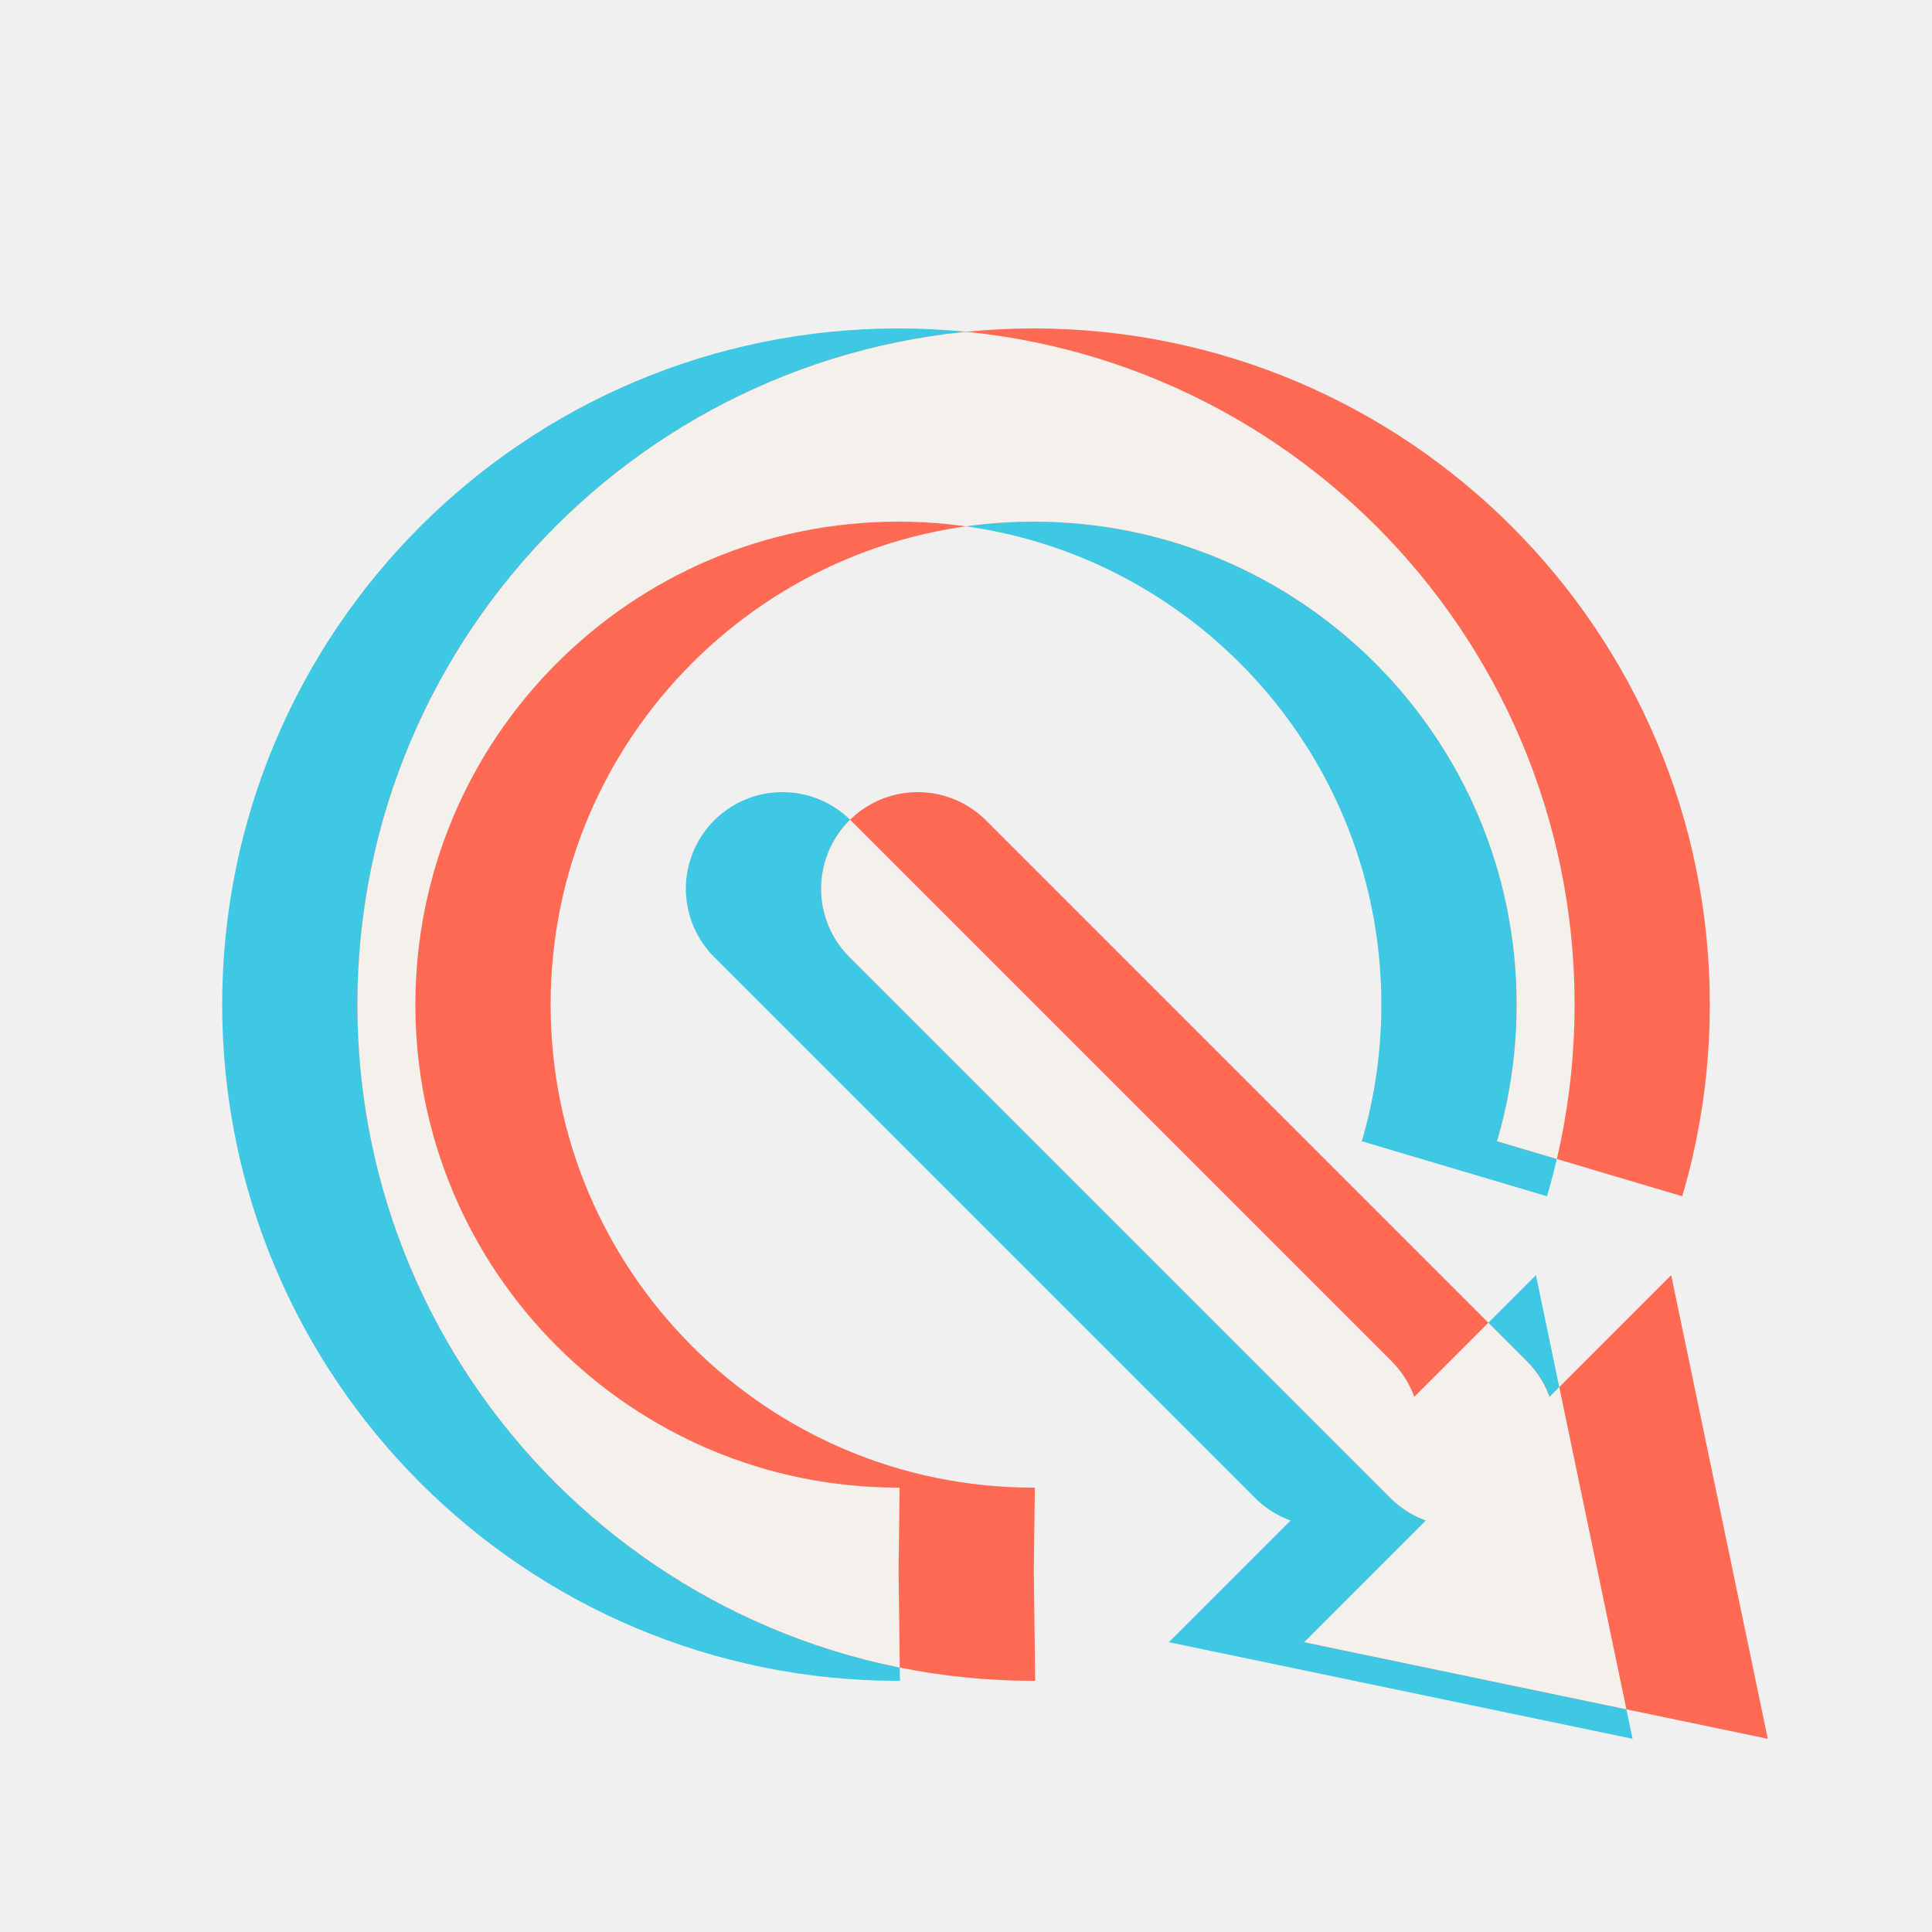
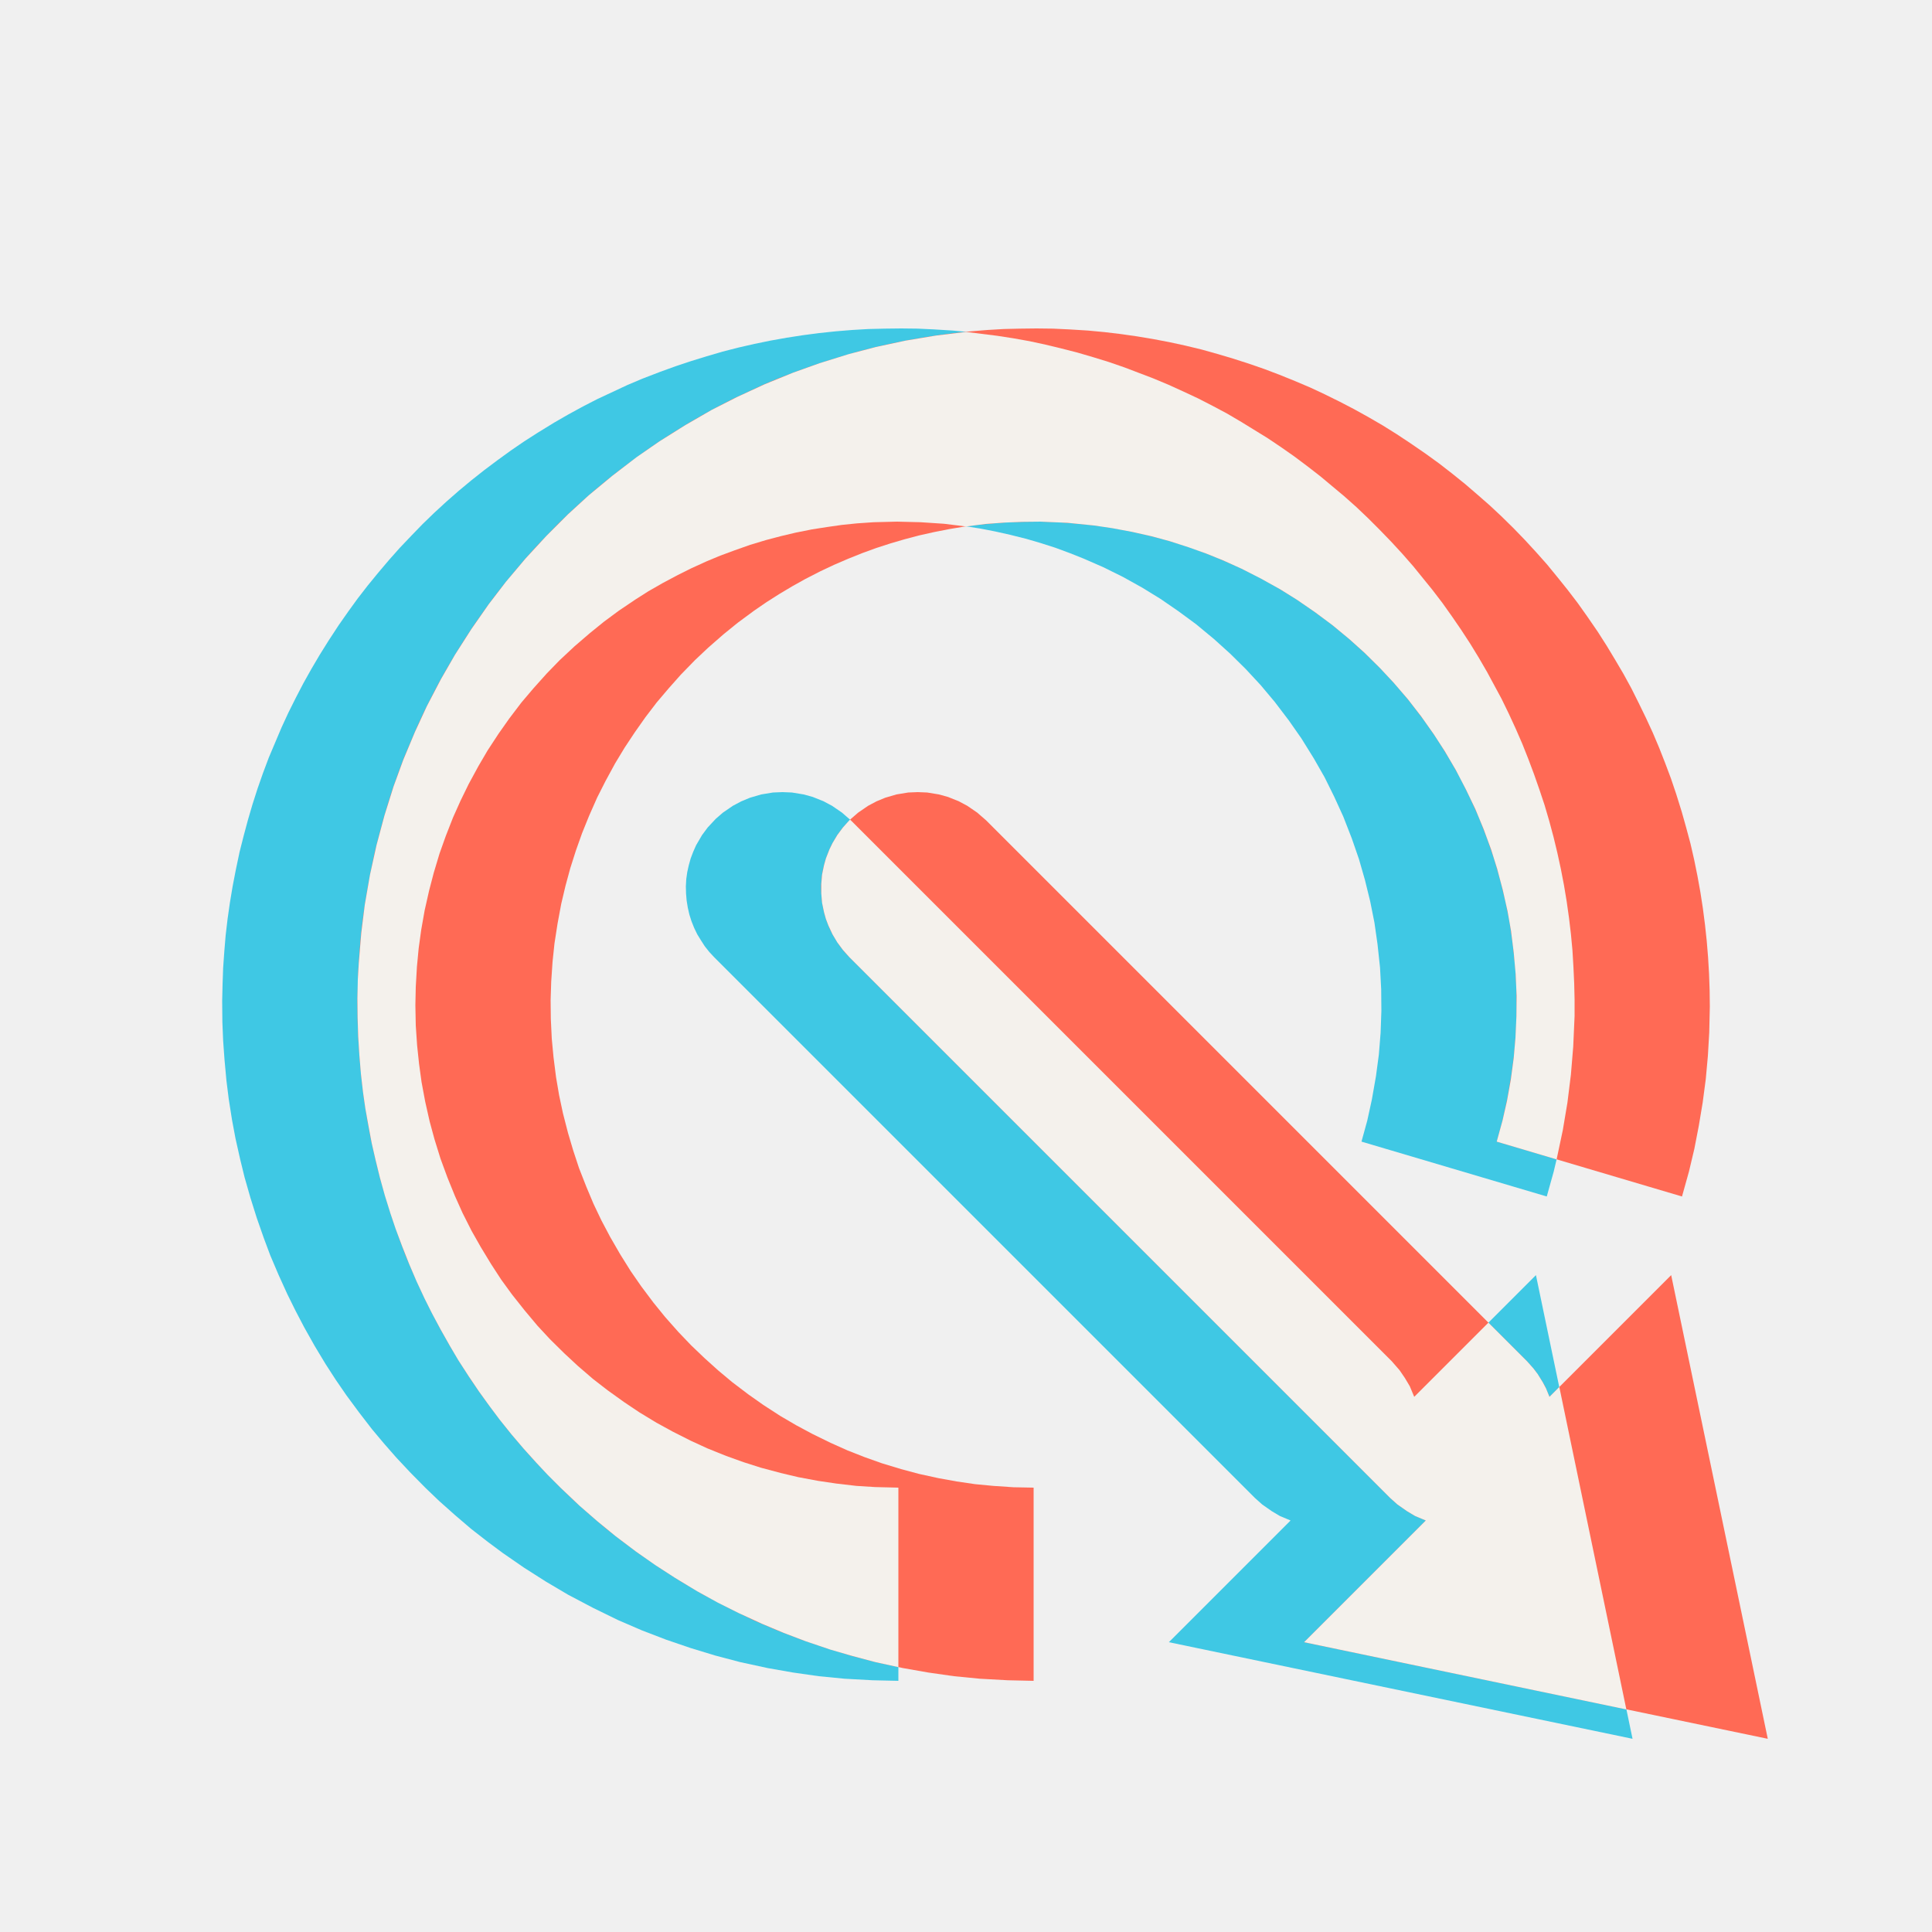
<svg xmlns="http://www.w3.org/2000/svg" width="100" height="100" viewBox="0 0 100 100">
-   <defs>
-     <mask id="ov" maskUnits="userSpaceOnUse" x="-10" y="-10" width="120" height="120">
-       <g transform="translate(-3.5 0) rotate(90 50 52)">
-         <circle cx="50" cy="52" r="30" fill="none" stroke="#fff" stroke-width="10" stroke-dasharray="150 38.5" />
-         <line x1="44" y1="58" x2="72" y2="30" stroke="#fff" stroke-width="10" stroke-linecap="round" />
-         <path d="M88 14 L64 19 L83 38 Z" fill="#fff" />
-       </g>
-     </mask>
-   </defs>
-   <g transform="translate(-3.5 0) rotate(90 50 52)">
-     <circle cx="50" cy="52" r="30" fill="none" stroke="#3FC8E4" stroke-width="10" stroke-dasharray="150 38.5" />
-     <line x1="44" y1="58" x2="72" y2="30" stroke="#3FC8E4" stroke-width="10" stroke-linecap="round" />
-     <path d="M88 14 L64 19 L83 38 Z" fill="#3FC8E4" />
-   </g>
-   <g transform="translate(3.5 0) rotate(90 50 52)">
-     <circle cx="50" cy="52" r="30" fill="none" stroke="#FF6A55" stroke-width="10" stroke-dasharray="150 38.5" />
-     <line x1="44" y1="58" x2="72" y2="30" stroke="#FF6A55" stroke-width="10" stroke-linecap="round" />
-     <path d="M88 14 L64 19 L83 38 Z" fill="#FF6A55" />
-   </g>
-   <g mask="url(#ov)">
-     <g transform="translate(3.5 0) rotate(90 50 52)">
-       <circle cx="50" cy="52" r="30" fill="none" stroke="#F4F1EC" stroke-width="10" stroke-dasharray="150 38.5" />
-       <line x1="44" y1="58" x2="72" y2="30" stroke="#F4F1EC" stroke-width="10" stroke-linecap="round" />
-       <path d="M88 14 L64 19 L83 38 Z" fill="#F4F1EC" />
-     </g>
-   </g>
+   <path fill="#3FC8E4" fill-rule="evenodd" d="M79.5 66L73.2 72.3L72.97 71.75L72.72 71.33L72.44 70.92L72.04 70.46L44.04 42.46L43.58 42.06L43.07 41.71L42.64 41.48L42.07 41.25L41.6 41.12L40.99 41.02L40.5 41L40.01 41.02L39.4 41.12L38.82 41.29L38.36 41.48L37.93 41.71L37.42 42.06L37.05 42.38L36.63 42.83L36.34 43.22L36.03 43.75L35.88 44.09L35.75 44.43L35.65 44.79L35.57 45.15L35.52 45.51L35.5 45.88L35.51 46.25L35.54 46.61L35.6 46.98L35.68 47.33L35.79 47.68L35.93 48.03L36.09 48.36L36.28 48.67L36.48 48.98L36.71 49.27L36.96 49.54L64.96 77.54L65.33 77.87L65.83 78.22L66.25 78.47L66.8 78.7L60.5 85L84.5 90ZM46.5 77L45.46 76.98L44.42 76.91L43.47 76.82L42.52 76.68L41.58 76.51L40.57 76.29L39.64 76.04L38.65 75.74L37.75 75.42L36.86 75.07L35.99 74.68L35.05 74.22L34.21 73.77L33.39 73.29L32.51 72.72L31.73 72.17L30.9 71.54L30.17 70.93L29.46 70.29L28.77 69.63L28.11 68.94L27.42 68.16L26.82 67.42L26.19 66.58L25.65 65.8L25.1 64.92L24.58 64.02L24.13 63.17L23.72 62.31L23.35 61.43L22.97 60.46L22.67 59.55L22.4 58.64L22.14 57.63L21.94 56.69L21.78 55.75L21.65 54.72L21.56 53.77L21.51 52.73L21.5 51.77L21.53 50.82L21.6 49.78L21.7 48.83L21.86 47.8L22.05 46.78L22.27 45.85L22.52 44.93L22.81 44.02L23.13 43.12L23.49 42.23L23.91 41.28L24.34 40.43L24.84 39.51L25.33 38.7L25.86 37.9L26.41 37.12L26.99 36.36L27.61 35.63L28.24 34.92L28.97 34.17L29.66 33.52L30.45 32.83L31.19 32.23L32.03 31.61L32.67 31.17L33.33 30.75L34 30.35L34.68 29.97L35.46 29.57L36.16 29.24L36.88 28.93L37.6 28.64L38.34 28.37L39.08 28.13L39.83 27.91L40.59 27.71L41.35 27.54L42.11 27.39L42.89 27.26L43.66 27.16L44.44 27.09L45.22 27.03L46 27.01L46.78 27L47.56 27.02L48.34 27.07L49.2 27.15L49.98 27.24L50.75 27.36L51.52 27.51L52.28 27.68L53.12 27.89L53.87 28.11L54.62 28.35L55.35 28.62L56.08 28.91L57.11 29.36L58.12 29.86L59.11 30.41L60.07 31L61 31.64L61.91 32.31L62.84 33.08L63.68 33.84L64.48 34.63L65.25 35.46L65.98 36.33L66.71 37.29L67.36 38.22L68 39.25L68.56 40.23L69.06 41.24L69.53 42.27L69.97 43.4L70.34 44.47L70.65 45.55L70.92 46.65L71.14 47.75L71.3 48.87L71.43 50.08L71.49 51.2L71.5 52.33L71.46 53.46L71.37 54.58L71.22 55.7L71.01 56.9L70.77 58L70.47 59.09L80.06 61.93L80.42 60.64L80.7 59.46L80.93 58.27L81.13 57.07L81.29 55.86L81.4 54.65L81.47 53.44L81.5 52.1L81.49 51.25L81.46 50.4L81.41 49.55L81.34 48.7L81.25 47.86L81.14 47.01L81.01 46.17L80.86 45.34L80.69 44.5L80.5 43.67L80.28 42.85L80.05 42.03L79.76 41.1L79.49 40.3L79.19 39.5L78.88 38.71L78.55 37.93L78.19 37.15L77.82 36.39L77.44 35.63L77.03 34.88L76.6 34.15L76.16 33.42L75.7 32.7L75.15 31.9L74.66 31.21L74.14 30.53L73.61 29.87L73.07 29.21L72.51 28.58L71.93 27.95L71.34 27.34L70.73 26.74L70.11 26.16L69.47 25.6L68.83 25.05L68.16 24.51L67.49 23.99L66.8 23.49L66 22.94L65.29 22.47L64.57 22.02L63.83 21.59L63.09 21.18L62.34 20.79L61.57 20.41L60.8 20.05L60.02 19.72L59.23 19.4L58.44 19.1L57.63 18.82L56.82 18.56L56.01 18.32L55.19 18.09L54.36 17.89L53.53 17.71L52.69 17.55L51.85 17.41L51.01 17.29L50.17 17.19L49.32 17.11L48.35 17.05L47.5 17.01L46.65 17L45.8 17.01L44.95 17.03L44.1 17.08L43.25 17.15L42.4 17.24L41.56 17.35L40.72 17.48L39.88 17.63L39.05 17.8L38.22 17.99L37.4 18.2L36.58 18.44L35.77 18.69L34.96 18.96L34.16 19.25L33.25 19.6L32.47 19.93L31.7 20.29L30.93 20.65L30.17 21.04L29.42 21.45L28.69 21.87L27.86 22.38L27.14 22.84L26.44 23.32L25.75 23.82L25.07 24.33L24.4 24.86L23.75 25.4L23.11 25.96L22.48 26.54L21.87 27.13L21.28 27.74L20.69 28.36L20.13 28.99L19.58 29.64L19.04 30.3L18.52 30.97L18.02 31.66L17.53 32.36L17 33.17L16.55 33.89L16.12 34.62L15.7 35.37L15.31 36.12L14.93 36.88L14.57 37.66L14.24 38.44L13.91 39.22L13.61 40.02L13.33 40.82L13.07 41.63L12.83 42.45L12.61 43.27L12.4 44.1L12.2 45.05L12.04 45.88L11.9 46.72L11.78 47.56L11.68 48.41L11.61 49.25L11.55 50.1L11.52 50.95L11.5 51.8L11.51 52.9L11.55 53.87L11.62 54.84L11.72 55.93L11.84 56.89L12.01 57.97L12.19 58.93L12.43 60L12.66 60.94L12.96 61.99L13.29 63.04L13.65 64.07L13.99 64.98L14.42 65.99L14.87 66.98L15.3 67.85L15.75 68.71L16.29 69.67L16.85 70.6L17.38 71.42L17.93 72.22L18.58 73.1L19.25 73.97L19.87 74.71L20.51 75.44L21.26 76.24L22.03 77.02L22.73 77.69L23.55 78.42L24.38 79.13L25.24 79.8L26.02 80.38L27.12 81.14L28.25 81.86L29.4 82.54L30.69 83.22L32 83.86L33.23 84.39L34.48 84.87L35.74 85.3L37.02 85.69L38.31 86.03L39.74 86.34L41.05 86.57L42.38 86.76L43.71 86.89L45.16 86.97L46.5 87Z" />
+   <path fill="#FF6A55" fill-rule="evenodd" d="M86.5 66L80.2 72.3L79.97 71.75L79.72 71.33L79.44 70.92L79.04 70.46L51.04 42.46L50.58 42.06L50.07 41.71L49.64 41.48L49.07 41.25L48.6 41.12L47.99 41.02L47.5 41L47.01 41.02L46.4 41.12L45.82 41.29L45.36 41.48L44.93 41.71L44.42 42.06L44.05 42.38L43.63 42.83L43.34 43.22L43.03 43.75L42.88 44.09L42.75 44.43L42.65 44.79L42.57 45.15L42.52 45.51L42.5 45.88L42.51 46.25L42.54 46.61L42.6 46.98L42.68 47.33L42.79 47.68L42.93 48.03L43.09 48.36L43.28 48.67L43.48 48.98L43.71 49.27L43.96 49.54L71.96 77.54L72.33 77.87L72.83 78.22L73.25 78.47L73.8 78.7L67.5 85L91.5 90ZM53.5 77L52.46 76.98L51.42 76.91L50.47 76.82L49.52 76.68L48.58 76.51L47.57 76.29L46.64 76.04L45.65 75.74L44.75 75.42L43.86 75.07L42.99 74.68L42.05 74.22L41.21 73.77L40.39 73.29L39.51 72.72L38.73 72.17L37.9 71.54L37.17 70.93L36.46 70.29L35.77 69.63L35.11 68.94L34.42 68.16L33.82 67.42L33.19 66.58L32.65 65.8L32.1 64.92L31.58 64.02L31.13 63.17L30.72 62.31L30.35 61.43L29.97 60.46L29.67 59.55L29.4 58.64L29.14 57.63L28.94 56.69L28.78 55.75L28.65 54.72L28.56 53.77L28.51 52.73L28.5 51.77L28.53 50.82L28.6 49.78L28.7 48.83L28.86 47.8L29.05 46.78L29.27 45.85L29.52 44.93L29.81 44.02L30.13 43.12L30.49 42.23L30.91 41.28L31.34 40.43L31.84 39.51L32.33 38.7L32.86 37.9L33.41 37.12L33.99 36.36L34.61 35.63L35.24 34.92L35.97 34.17L36.66 33.52L37.45 32.83L38.19 32.23L39.03 31.61L39.67 31.17L40.33 30.75L41 30.35L41.68 29.97L42.46 29.57L43.16 29.24L43.88 28.93L44.6 28.64L45.34 28.37L46.08 28.13L46.83 27.91L47.59 27.71L48.35 27.54L49.11 27.39L49.89 27.26L50.66 27.16L51.44 27.09L52.22 27.03L53 27.01L53.78 27L54.56 27.02L55.34 27.07L56.2 27.15L56.98 27.24L57.75 27.36L58.52 27.51L59.28 27.68L60.12 27.89L60.87 28.11L61.62 28.35L62.35 28.62L63.08 28.91L64.11 29.36L65.12 29.86L66.11 30.41L67.07 31L68 31.64L68.91 32.31L69.84 33.08L70.68 33.84L71.48 34.63L72.25 35.46L72.98 36.33L73.71 37.29L74.36 38.22L75 39.25L75.56 40.23L76.06 41.24L76.53 42.27L76.97 43.4L77.34 44.47L77.65 45.55L77.92 46.65L78.14 47.75L78.3 48.87L78.43 50.08L78.49 51.2L78.5 52.33L78.46 53.46L78.37 54.58L78.22 55.7L78.01 56.9L77.77 58L77.47 59.09L87.06 61.93L87.42 60.64L87.7 59.46L87.93 58.27L88.13 57.07L88.29 55.86L88.4 54.65L88.47 53.44L88.5 52.1L88.49 51.25L88.46 50.4L88.41 49.55L88.34 48.7L88.25 47.86L88.14 47.01L88.01 46.17L87.86 45.34L87.69 44.5L87.5 43.67L87.28 42.85L87.05 42.03L86.76 41.1L86.49 40.3L86.19 39.5L85.88 38.71L85.55 37.93L85.19 37.15L84.82 36.39L84.44 35.63L84.03 34.88L83.6 34.15L83.16 33.42L82.7 32.7L82.15 31.9L81.66 31.21L81.14 30.53L80.61 29.87L80.07 29.21L79.51 28.58L78.93 27.95L78.34 27.34L77.73 26.74L77.11 26.16L76.47 25.6L75.83 25.05L75.16 24.51L74.49 23.99L73.8 23.49L73 22.94L72.29 22.47L71.57 22.02L70.83 21.59L70.09 21.18L69.34 20.79L68.57 20.41L67.8 20.05L67.02 19.72L66.23 19.4L65.44 19.1L64.63 18.82L63.82 18.56L63.01 18.32L62.19 18.09L61.36 17.89L60.53 17.71L59.69 17.55L58.85 17.41L58.01 17.29L57.17 17.19L56.32 17.11L55.35 17.05L54.5 17.01L53.65 17L52.8 17.01L51.95 17.03L51.1 17.08L50.25 17.15L49.4 17.24L48.56 17.35L47.72 17.48L46.88 17.63L46.05 17.8L45.22 17.99L44.4 18.2L43.58 18.44L42.77 18.69L41.96 18.96L41.16 19.25L40.25 19.6L39.47 19.93L38.7 20.29L37.93 20.65L37.17 21.04L36.42 21.45L35.69 21.87L34.86 22.38L34.14 22.84L33.44 23.32L32.75 23.82L32.07 24.33L31.4 24.86L30.75 25.4L30.11 25.96L29.48 26.54L28.87 27.13L28.28 27.74L27.69 28.36L27.13 28.99L26.58 29.64L26.04 30.3L25.52 30.97L25.02 31.66L24.53 32.36L24 33.17L23.55 33.89L23.12 34.62L22.7 35.37L22.31 36.12L21.93 36.88L21.57 37.66L21.24 38.44L20.91 39.22L20.61 40.02L20.33 40.82L20.07 41.63L19.83 42.45L19.61 43.27L19.4 44.1L19.2 45.05L19.04 45.88L18.9 46.72L18.78 47.56L18.68 48.41L18.61 49.25L18.55 50.1L18.52 50.95L18.5 51.8L18.51 52.9L18.55 53.87L18.62 54.84L18.72 55.93L18.84 56.89L19.01 57.97L19.19 58.93L19.43 60L19.66 60.94L19.96 61.99L20.29 63.04L20.65 64.07L20.99 64.98L21.42 65.99L21.87 66.98L22.3 67.85L22.75 68.71L23.29 69.67L23.85 70.6L24.38 71.42L24.93 72.22L25.58 73.1L26.25 73.97L26.87 74.71L27.51 75.44L28.26 76.24L29.03 77.02L29.73 77.69L30.55 78.42L31.38 79.13L32.24 79.8L33.02 80.38L34.12 81.14L35.25 81.86L36.4 82.54L37.69 83.22L39 83.86L40.23 84.39L41.48 84.87L42.74 85.3L44.02 85.69L45.31 86.03L46.74 86.34L48.05 86.57L49.38 86.76L50.71 86.89L52.16 86.97L53.5 87Z" />
+   <path fill="#F4F1EC" fill-rule="evenodd" d="M73.2 72.3L72.97 71.75L72.72 71.33L72.44 70.92L72.04 70.46L44.04 42.46L44 42.43L43.96 42.46L43.63 42.83L43.34 43.22L43.09 43.64L42.93 43.97L42.75 44.43L42.65 44.79L42.55 45.27L42.51 45.75L42.51 46.25L42.55 46.73L42.65 47.21L42.75 47.57L42.88 47.91L43.09 48.36L43.34 48.78L43.63 49.17L43.96 49.54L71.96 77.54L72.33 77.87L72.83 78.22L73.25 78.47L73.8 78.7L67.5 85L84.18 88.48L80.71 71.79L80.2 72.3L80.02 71.86L79.85 71.54L79.59 71.12L79.37 70.83L79.04 70.46L77.04 68.46ZM46.5 77L45.29 76.97L44.33 76.91L43.3 76.79L42.35 76.65L41.33 76.46L40.4 76.24L39.39 75.97L38.48 75.68L37.59 75.36L36.62 74.97L35.75 74.57L34.82 74.1L33.98 73.64L33.09 73.1L32.3 72.57L31.45 71.96L30.7 71.38L29.91 70.7L29.21 70.05L28.47 69.32L27.82 68.62L27.15 67.82L26.5 67L25.94 66.23L25.42 65.43L24.88 64.54L24.41 63.71L23.94 62.78L23.55 61.91L23.16 60.95L22.8 59.97L22.49 58.97L22.24 58.05L22.01 57.03L21.82 56.01L21.69 55.06L21.59 54.11L21.52 53.08L21.5 52.03L21.52 51.08L21.58 50.04L21.67 49.09L21.8 48.14L21.98 47.12L22.21 46.1L22.45 45.18L22.75 44.18L23.07 43.28L23.45 42.31L23.84 41.44L24.26 40.58L24.76 39.66L25.24 38.84L25.81 37.97L26.36 37.19L26.99 36.36L27.61 35.63L28.3 34.86L28.97 34.17L29.73 33.46L30.52 32.78L31.26 32.18L32.03 31.61L32.89 31.03L33.55 30.61L34.3 30.18L35.07 29.77L35.77 29.42L36.56 29.06L37.28 28.76L38.01 28.49L38.83 28.2L39.66 27.95L40.42 27.75L41.18 27.57L42.03 27.4L42.8 27.28L43.57 27.17L44.35 27.09L45.22 27.03L46.43 27L47.65 27.03L48.86 27.11L50 27.25L51.01 27.12L51.96 27.05L52.91 27.01L53.87 27L55.25 27.06L56.64 27.2L57.58 27.34L58.6 27.53L59.62 27.76L60.54 28.01L61.53 28.33L62.43 28.65L63.32 29.01L64.27 29.44L65.27 29.95L66.26 30.5L67.14 31.05L68.07 31.69L68.97 32.36L69.84 33.08L70.62 33.78L71.42 34.57L72.13 35.33L72.87 36.19L73.56 37.08L74.21 38L74.78 38.88L75.35 39.85L75.87 40.85L76.36 41.87L76.79 42.91L77.18 43.97L77.49 44.96L77.78 46.05L78.03 47.16L78.21 48.18L78.35 49.3L78.45 50.42L78.5 51.55L78.49 52.59L78.44 53.72L78.35 54.76L78.2 55.88L78 56.99L77.77 58L77.47 59.09L80.57 60.01L80.89 58.5L81.13 57.07L81.31 55.62L81.43 54.17L81.5 52.59L81.5 51.74L81.48 50.89L81.44 50.04L81.39 49.19L81.31 48.34L81.21 47.5L81.09 46.65L80.95 45.81L80.79 44.98L80.61 44.15L80.41 43.32L80.19 42.5L79.95 41.68L79.68 40.87L79.4 40.07L79.1 39.27L78.79 38.49L78.45 37.71L78.09 36.93L77.72 36.17L76.97 34.78L76.54 34.04L76.1 33.32L75.63 32.6L75.15 31.9L74.66 31.21L74.14 30.53L73.15 29.31L72.59 28.67L72.01 28.04L71.42 27.43L70.82 26.83L70.2 26.24L69.57 25.68L68.35 24.66L67.68 24.14L67 23.63L66.3 23.14L65.6 22.67L64.25 21.84L63.52 21.41L62.77 21.01L62.01 20.62L61.24 20.26L60.47 19.91L59.68 19.58L58.21 19.02L57.4 18.74L56.59 18.49L55.77 18.25L54.95 18.04L54.12 17.84L53.29 17.66L52.45 17.51L51.61 17.38L50 17.18L48.44 17.37L46.88 17.63L45.34 17.96L43.93 18.33L42.42 18.8L41.05 19.29L39.58 19.89L38.15 20.55L36.85 21.21L35.48 22L34.14 22.84L32.94 23.67L31.69 24.63L30.47 25.64L29.4 26.62L28.28 27.74L27.21 28.9L26.19 30.11L25.3 31.27L24.4 32.56L23.55 33.89L22.82 35.16L22.09 36.56L21.48 37.88L20.87 39.34L20.37 40.71L19.9 42.21L19.49 43.74L19.15 45.28L18.88 46.84L18.7 48.29L18.57 49.86L18.52 50.71L18.5 51.68L18.51 52.65L18.54 53.63L18.6 54.6L18.68 55.57L18.79 56.53L18.91 57.37L19.06 58.21L19.24 59.17L19.43 60L19.66 60.94L19.92 61.88L20.21 62.81L20.48 63.61L20.82 64.52L21.18 65.43L21.56 66.32L21.97 67.2L22.35 67.96L22.81 68.82L23.29 69.67L23.72 70.4L24.25 71.22L24.79 72.02L25.36 72.81L25.87 73.49L26.48 74.25L27.11 74.99L27.76 75.71L28.34 76.33L29.03 77.02L30 77.94L30.92 78.74L31.86 79.51L32.92 80.31L33.92 81.01L34.94 81.67L36.08 82.36L37.15 82.95L38.23 83.49L39.45 84.05L40.57 84.52L41.7 84.95L42.97 85.38L44.14 85.72L45.31 86.03L46.5 86.29Z" />
</svg>
